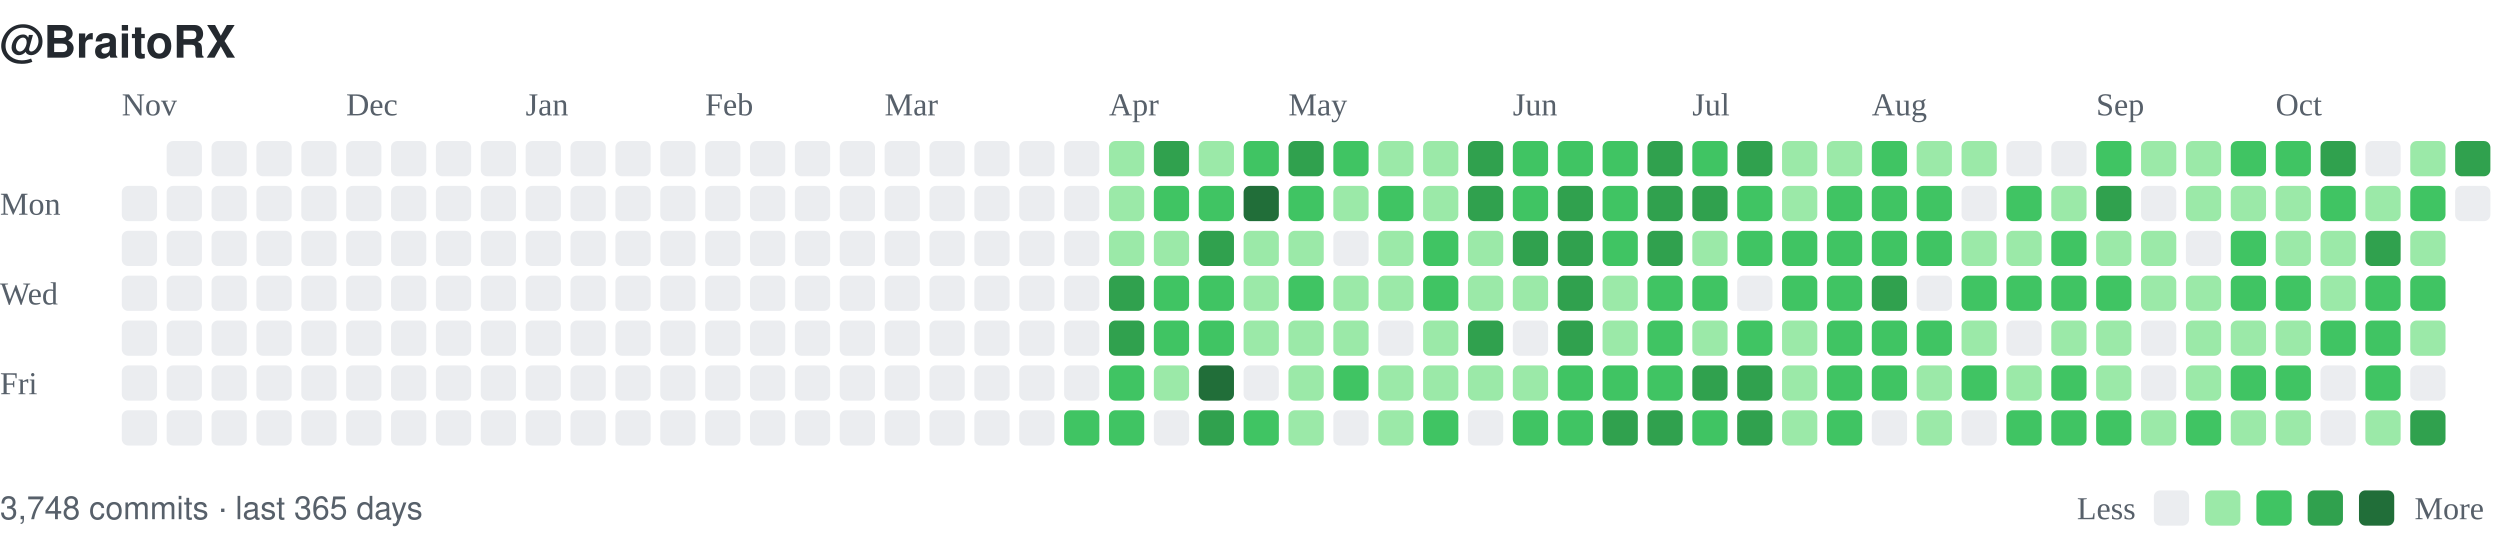
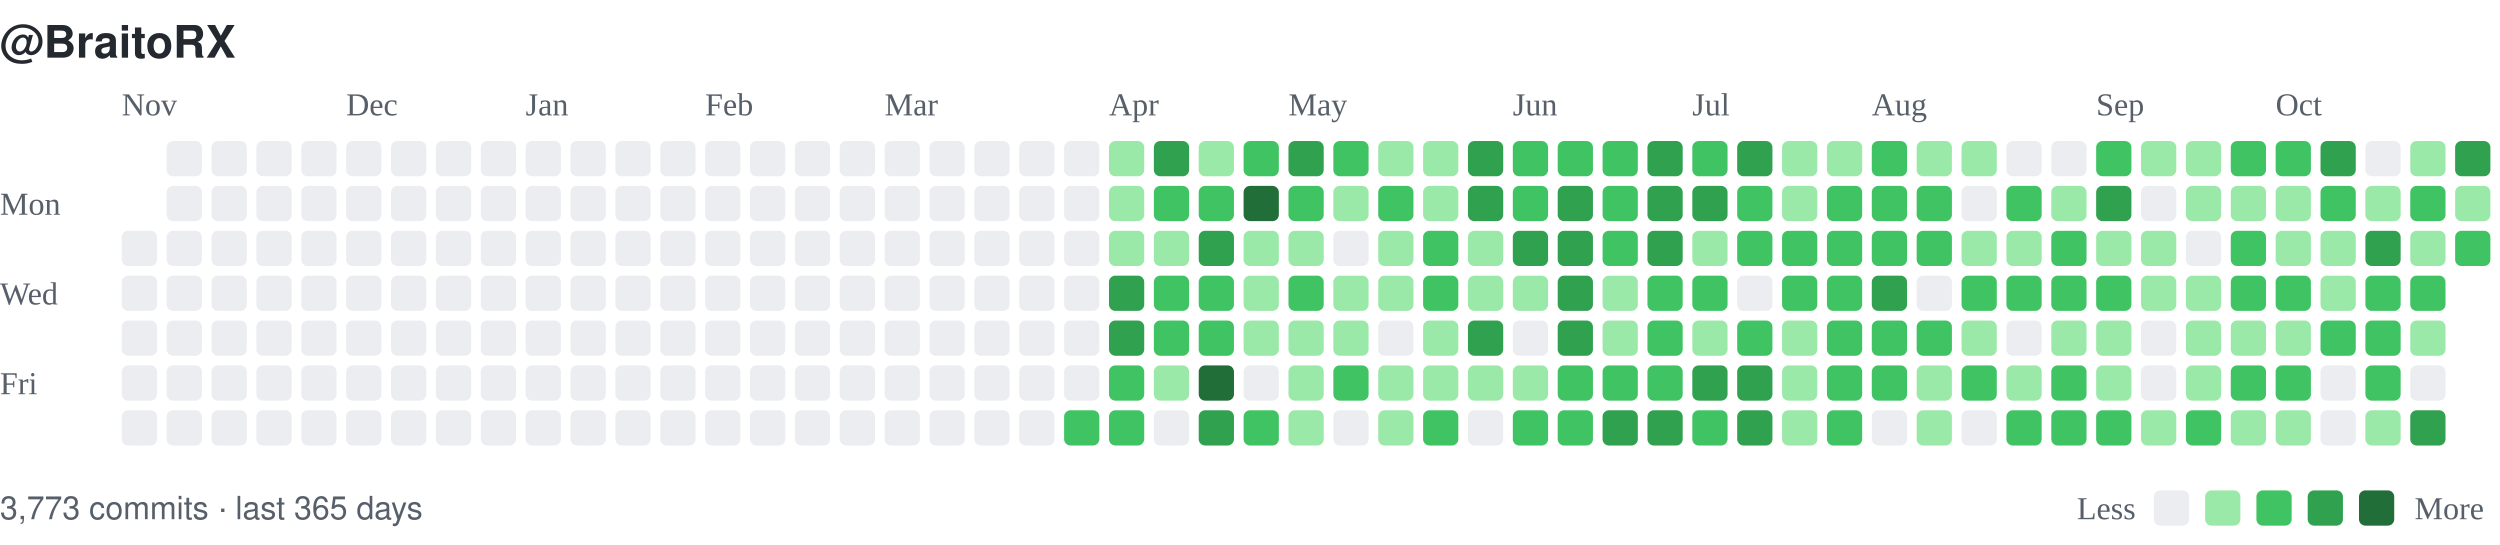
<svg xmlns="http://www.w3.org/2000/svg" width="780" height="170" viewBox="0 0 780 170" role="img">
  <text x="0" y="18" font-size="14" font-weight="600" fill="#24292f" font-family="ui-sans-serif,-apple-system,Segoe UI,Helvetica,Arial,sans-serif">@BraitoRX</text>
  <text x="0" y="67" font-size="10" fill="#57606a">Mon</text>
  <text x="0" y="95" font-size="10" fill="#57606a">Wed</text>
  <text x="0" y="123" font-size="10" fill="#57606a">Fri</text>
  <text x="38" y="36" font-size="10" fill="#57606a">Nov</text>
-   <rect x="38" y="58" width="11" height="11" rx="2" fill="#ebedf0" />
  <rect x="38" y="72" width="11" height="11" rx="2" fill="#ebedf0" />
  <rect x="38" y="86" width="11" height="11" rx="2" fill="#ebedf0" />
  <rect x="38" y="100" width="11" height="11" rx="2" fill="#ebedf0" />
  <rect x="38" y="114" width="11" height="11" rx="2" fill="#ebedf0" />
  <rect x="38" y="128" width="11" height="11" rx="2" fill="#ebedf0" />
  <rect x="52" y="44" width="11" height="11" rx="2" fill="#ebedf0" />
  <rect x="52" y="58" width="11" height="11" rx="2" fill="#ebedf0" />
  <rect x="52" y="72" width="11" height="11" rx="2" fill="#ebedf0" />
  <rect x="52" y="86" width="11" height="11" rx="2" fill="#ebedf0" />
  <rect x="52" y="100" width="11" height="11" rx="2" fill="#ebedf0" />
  <rect x="52" y="114" width="11" height="11" rx="2" fill="#ebedf0" />
  <rect x="52" y="128" width="11" height="11" rx="2" fill="#ebedf0" />
  <rect x="66" y="44" width="11" height="11" rx="2" fill="#ebedf0" />
  <rect x="66" y="58" width="11" height="11" rx="2" fill="#ebedf0" />
  <rect x="66" y="72" width="11" height="11" rx="2" fill="#ebedf0" />
  <rect x="66" y="86" width="11" height="11" rx="2" fill="#ebedf0" />
  <rect x="66" y="100" width="11" height="11" rx="2" fill="#ebedf0" />
  <rect x="66" y="114" width="11" height="11" rx="2" fill="#ebedf0" />
  <rect x="66" y="128" width="11" height="11" rx="2" fill="#ebedf0" />
  <rect x="80" y="44" width="11" height="11" rx="2" fill="#ebedf0" />
  <rect x="80" y="58" width="11" height="11" rx="2" fill="#ebedf0" />
  <rect x="80" y="72" width="11" height="11" rx="2" fill="#ebedf0" />
  <rect x="80" y="86" width="11" height="11" rx="2" fill="#ebedf0" />
  <rect x="80" y="100" width="11" height="11" rx="2" fill="#ebedf0" />
  <rect x="80" y="114" width="11" height="11" rx="2" fill="#ebedf0" />
  <rect x="80" y="128" width="11" height="11" rx="2" fill="#ebedf0" />
  <rect x="94" y="44" width="11" height="11" rx="2" fill="#ebedf0" />
  <rect x="94" y="58" width="11" height="11" rx="2" fill="#ebedf0" />
  <rect x="94" y="72" width="11" height="11" rx="2" fill="#ebedf0" />
  <rect x="94" y="86" width="11" height="11" rx="2" fill="#ebedf0" />
  <rect x="94" y="100" width="11" height="11" rx="2" fill="#ebedf0" />
  <rect x="94" y="114" width="11" height="11" rx="2" fill="#ebedf0" />
  <rect x="94" y="128" width="11" height="11" rx="2" fill="#ebedf0" />
  <text x="108" y="36" font-size="10" fill="#57606a">Dec</text>
  <rect x="108" y="44" width="11" height="11" rx="2" fill="#ebedf0" />
  <rect x="108" y="58" width="11" height="11" rx="2" fill="#ebedf0" />
  <rect x="108" y="72" width="11" height="11" rx="2" fill="#ebedf0" />
  <rect x="108" y="86" width="11" height="11" rx="2" fill="#ebedf0" />
  <rect x="108" y="100" width="11" height="11" rx="2" fill="#ebedf0" />
  <rect x="108" y="114" width="11" height="11" rx="2" fill="#ebedf0" />
  <rect x="108" y="128" width="11" height="11" rx="2" fill="#ebedf0" />
  <rect x="122" y="44" width="11" height="11" rx="2" fill="#ebedf0" />
  <rect x="122" y="58" width="11" height="11" rx="2" fill="#ebedf0" />
  <rect x="122" y="72" width="11" height="11" rx="2" fill="#ebedf0" />
  <rect x="122" y="86" width="11" height="11" rx="2" fill="#ebedf0" />
  <rect x="122" y="100" width="11" height="11" rx="2" fill="#ebedf0" />
  <rect x="122" y="114" width="11" height="11" rx="2" fill="#ebedf0" />
  <rect x="122" y="128" width="11" height="11" rx="2" fill="#ebedf0" />
  <rect x="136" y="44" width="11" height="11" rx="2" fill="#ebedf0" />
  <rect x="136" y="58" width="11" height="11" rx="2" fill="#ebedf0" />
  <rect x="136" y="72" width="11" height="11" rx="2" fill="#ebedf0" />
  <rect x="136" y="86" width="11" height="11" rx="2" fill="#ebedf0" />
  <rect x="136" y="100" width="11" height="11" rx="2" fill="#ebedf0" />
  <rect x="136" y="114" width="11" height="11" rx="2" fill="#ebedf0" />
  <rect x="136" y="128" width="11" height="11" rx="2" fill="#ebedf0" />
  <rect x="150" y="44" width="11" height="11" rx="2" fill="#ebedf0" />
  <rect x="150" y="58" width="11" height="11" rx="2" fill="#ebedf0" />
  <rect x="150" y="72" width="11" height="11" rx="2" fill="#ebedf0" />
  <rect x="150" y="86" width="11" height="11" rx="2" fill="#ebedf0" />
  <rect x="150" y="100" width="11" height="11" rx="2" fill="#ebedf0" />
  <rect x="150" y="114" width="11" height="11" rx="2" fill="#ebedf0" />
  <rect x="150" y="128" width="11" height="11" rx="2" fill="#ebedf0" />
  <text x="164" y="36" font-size="10" fill="#57606a">Jan</text>
  <rect x="164" y="44" width="11" height="11" rx="2" fill="#ebedf0" />
  <rect x="164" y="58" width="11" height="11" rx="2" fill="#ebedf0" />
  <rect x="164" y="72" width="11" height="11" rx="2" fill="#ebedf0" />
  <rect x="164" y="86" width="11" height="11" rx="2" fill="#ebedf0" />
  <rect x="164" y="100" width="11" height="11" rx="2" fill="#ebedf0" />
  <rect x="164" y="114" width="11" height="11" rx="2" fill="#ebedf0" />
  <rect x="164" y="128" width="11" height="11" rx="2" fill="#ebedf0" />
  <rect x="178" y="44" width="11" height="11" rx="2" fill="#ebedf0" />
  <rect x="178" y="58" width="11" height="11" rx="2" fill="#ebedf0" />
  <rect x="178" y="72" width="11" height="11" rx="2" fill="#ebedf0" />
  <rect x="178" y="86" width="11" height="11" rx="2" fill="#ebedf0" />
  <rect x="178" y="100" width="11" height="11" rx="2" fill="#ebedf0" />
  <rect x="178" y="114" width="11" height="11" rx="2" fill="#ebedf0" />
  <rect x="178" y="128" width="11" height="11" rx="2" fill="#ebedf0" />
  <rect x="192" y="44" width="11" height="11" rx="2" fill="#ebedf0" />
  <rect x="192" y="58" width="11" height="11" rx="2" fill="#ebedf0" />
  <rect x="192" y="72" width="11" height="11" rx="2" fill="#ebedf0" />
  <rect x="192" y="86" width="11" height="11" rx="2" fill="#ebedf0" />
  <rect x="192" y="100" width="11" height="11" rx="2" fill="#ebedf0" />
  <rect x="192" y="114" width="11" height="11" rx="2" fill="#ebedf0" />
  <rect x="192" y="128" width="11" height="11" rx="2" fill="#ebedf0" />
  <rect x="206" y="44" width="11" height="11" rx="2" fill="#ebedf0" />
  <rect x="206" y="58" width="11" height="11" rx="2" fill="#ebedf0" />
  <rect x="206" y="72" width="11" height="11" rx="2" fill="#ebedf0" />
  <rect x="206" y="86" width="11" height="11" rx="2" fill="#ebedf0" />
  <rect x="206" y="100" width="11" height="11" rx="2" fill="#ebedf0" />
  <rect x="206" y="114" width="11" height="11" rx="2" fill="#ebedf0" />
  <rect x="206" y="128" width="11" height="11" rx="2" fill="#ebedf0" />
  <text x="220" y="36" font-size="10" fill="#57606a">Feb</text>
  <rect x="220" y="44" width="11" height="11" rx="2" fill="#ebedf0" />
  <rect x="220" y="58" width="11" height="11" rx="2" fill="#ebedf0" />
  <rect x="220" y="72" width="11" height="11" rx="2" fill="#ebedf0" />
  <rect x="220" y="86" width="11" height="11" rx="2" fill="#ebedf0" />
  <rect x="220" y="100" width="11" height="11" rx="2" fill="#ebedf0" />
  <rect x="220" y="114" width="11" height="11" rx="2" fill="#ebedf0" />
  <rect x="220" y="128" width="11" height="11" rx="2" fill="#ebedf0" />
  <rect x="234" y="44" width="11" height="11" rx="2" fill="#ebedf0" />
  <rect x="234" y="58" width="11" height="11" rx="2" fill="#ebedf0" />
  <rect x="234" y="72" width="11" height="11" rx="2" fill="#ebedf0" />
  <rect x="234" y="86" width="11" height="11" rx="2" fill="#ebedf0" />
  <rect x="234" y="100" width="11" height="11" rx="2" fill="#ebedf0" />
  <rect x="234" y="114" width="11" height="11" rx="2" fill="#ebedf0" />
  <rect x="234" y="128" width="11" height="11" rx="2" fill="#ebedf0" />
  <rect x="248" y="44" width="11" height="11" rx="2" fill="#ebedf0" />
  <rect x="248" y="58" width="11" height="11" rx="2" fill="#ebedf0" />
  <rect x="248" y="72" width="11" height="11" rx="2" fill="#ebedf0" />
  <rect x="248" y="86" width="11" height="11" rx="2" fill="#ebedf0" />
  <rect x="248" y="100" width="11" height="11" rx="2" fill="#ebedf0" />
  <rect x="248" y="114" width="11" height="11" rx="2" fill="#ebedf0" />
  <rect x="248" y="128" width="11" height="11" rx="2" fill="#ebedf0" />
  <rect x="262" y="44" width="11" height="11" rx="2" fill="#ebedf0" />
  <rect x="262" y="58" width="11" height="11" rx="2" fill="#ebedf0" />
  <rect x="262" y="72" width="11" height="11" rx="2" fill="#ebedf0" />
  <rect x="262" y="86" width="11" height="11" rx="2" fill="#ebedf0" />
  <rect x="262" y="100" width="11" height="11" rx="2" fill="#ebedf0" />
  <rect x="262" y="114" width="11" height="11" rx="2" fill="#ebedf0" />
  <rect x="262" y="128" width="11" height="11" rx="2" fill="#ebedf0" />
  <text x="276" y="36" font-size="10" fill="#57606a">Mar</text>
  <rect x="276" y="44" width="11" height="11" rx="2" fill="#ebedf0" />
  <rect x="276" y="58" width="11" height="11" rx="2" fill="#ebedf0" />
  <rect x="276" y="72" width="11" height="11" rx="2" fill="#ebedf0" />
  <rect x="276" y="86" width="11" height="11" rx="2" fill="#ebedf0" />
  <rect x="276" y="100" width="11" height="11" rx="2" fill="#ebedf0" />
  <rect x="276" y="114" width="11" height="11" rx="2" fill="#ebedf0" />
  <rect x="276" y="128" width="11" height="11" rx="2" fill="#ebedf0" />
  <rect x="290" y="44" width="11" height="11" rx="2" fill="#ebedf0" />
  <rect x="290" y="58" width="11" height="11" rx="2" fill="#ebedf0" />
  <rect x="290" y="72" width="11" height="11" rx="2" fill="#ebedf0" />
  <rect x="290" y="86" width="11" height="11" rx="2" fill="#ebedf0" />
  <rect x="290" y="100" width="11" height="11" rx="2" fill="#ebedf0" />
  <rect x="290" y="114" width="11" height="11" rx="2" fill="#ebedf0" />
  <rect x="290" y="128" width="11" height="11" rx="2" fill="#ebedf0" />
  <rect x="304" y="44" width="11" height="11" rx="2" fill="#ebedf0" />
  <rect x="304" y="58" width="11" height="11" rx="2" fill="#ebedf0" />
  <rect x="304" y="72" width="11" height="11" rx="2" fill="#ebedf0" />
  <rect x="304" y="86" width="11" height="11" rx="2" fill="#ebedf0" />
  <rect x="304" y="100" width="11" height="11" rx="2" fill="#ebedf0" />
  <rect x="304" y="114" width="11" height="11" rx="2" fill="#ebedf0" />
  <rect x="304" y="128" width="11" height="11" rx="2" fill="#ebedf0" />
  <rect x="318" y="44" width="11" height="11" rx="2" fill="#ebedf0" />
  <rect x="318" y="58" width="11" height="11" rx="2" fill="#ebedf0" />
  <rect x="318" y="72" width="11" height="11" rx="2" fill="#ebedf0" />
  <rect x="318" y="86" width="11" height="11" rx="2" fill="#ebedf0" />
  <rect x="318" y="100" width="11" height="11" rx="2" fill="#ebedf0" />
  <rect x="318" y="114" width="11" height="11" rx="2" fill="#ebedf0" />
  <rect x="318" y="128" width="11" height="11" rx="2" fill="#ebedf0" />
  <rect x="332" y="44" width="11" height="11" rx="2" fill="#ebedf0" />
  <rect x="332" y="58" width="11" height="11" rx="2" fill="#ebedf0" />
  <rect x="332" y="72" width="11" height="11" rx="2" fill="#ebedf0" />
  <rect x="332" y="86" width="11" height="11" rx="2" fill="#ebedf0" />
  <rect x="332" y="100" width="11" height="11" rx="2" fill="#ebedf0" />
  <rect x="332" y="114" width="11" height="11" rx="2" fill="#ebedf0" />
  <rect x="332" y="128" width="11" height="11" rx="2" fill="#40c463" />
  <text x="346" y="36" font-size="10" fill="#57606a">Apr</text>
  <rect x="346" y="44" width="11" height="11" rx="2" fill="#9be9a8" />
  <rect x="346" y="58" width="11" height="11" rx="2" fill="#9be9a8" />
  <rect x="346" y="72" width="11" height="11" rx="2" fill="#9be9a8" />
  <rect x="346" y="86" width="11" height="11" rx="2" fill="#30a14e" />
  <rect x="346" y="100" width="11" height="11" rx="2" fill="#30a14e" />
  <rect x="346" y="114" width="11" height="11" rx="2" fill="#40c463" />
  <rect x="346" y="128" width="11" height="11" rx="2" fill="#40c463" />
  <rect x="360" y="44" width="11" height="11" rx="2" fill="#30a14e" />
  <rect x="360" y="58" width="11" height="11" rx="2" fill="#40c463" />
  <rect x="360" y="72" width="11" height="11" rx="2" fill="#9be9a8" />
  <rect x="360" y="86" width="11" height="11" rx="2" fill="#40c463" />
  <rect x="360" y="100" width="11" height="11" rx="2" fill="#40c463" />
  <rect x="360" y="114" width="11" height="11" rx="2" fill="#9be9a8" />
  <rect x="360" y="128" width="11" height="11" rx="2" fill="#ebedf0" />
  <rect x="374" y="44" width="11" height="11" rx="2" fill="#9be9a8" />
  <rect x="374" y="58" width="11" height="11" rx="2" fill="#40c463" />
  <rect x="374" y="72" width="11" height="11" rx="2" fill="#30a14e" />
  <rect x="374" y="86" width="11" height="11" rx="2" fill="#40c463" />
  <rect x="374" y="100" width="11" height="11" rx="2" fill="#40c463" />
  <rect x="374" y="114" width="11" height="11" rx="2" fill="#216e39" />
  <rect x="374" y="128" width="11" height="11" rx="2" fill="#30a14e" />
  <rect x="388" y="44" width="11" height="11" rx="2" fill="#40c463" />
  <rect x="388" y="58" width="11" height="11" rx="2" fill="#216e39" />
  <rect x="388" y="72" width="11" height="11" rx="2" fill="#9be9a8" />
  <rect x="388" y="86" width="11" height="11" rx="2" fill="#9be9a8" />
  <rect x="388" y="100" width="11" height="11" rx="2" fill="#9be9a8" />
  <rect x="388" y="114" width="11" height="11" rx="2" fill="#ebedf0" />
  <rect x="388" y="128" width="11" height="11" rx="2" fill="#40c463" />
  <text x="402" y="36" font-size="10" fill="#57606a">May</text>
  <rect x="402" y="44" width="11" height="11" rx="2" fill="#30a14e" />
  <rect x="402" y="58" width="11" height="11" rx="2" fill="#40c463" />
  <rect x="402" y="72" width="11" height="11" rx="2" fill="#9be9a8" />
  <rect x="402" y="86" width="11" height="11" rx="2" fill="#40c463" />
  <rect x="402" y="100" width="11" height="11" rx="2" fill="#9be9a8" />
  <rect x="402" y="114" width="11" height="11" rx="2" fill="#9be9a8" />
  <rect x="402" y="128" width="11" height="11" rx="2" fill="#9be9a8" />
  <rect x="416" y="44" width="11" height="11" rx="2" fill="#40c463" />
  <rect x="416" y="58" width="11" height="11" rx="2" fill="#9be9a8" />
  <rect x="416" y="72" width="11" height="11" rx="2" fill="#ebedf0" />
  <rect x="416" y="86" width="11" height="11" rx="2" fill="#9be9a8" />
  <rect x="416" y="100" width="11" height="11" rx="2" fill="#9be9a8" />
  <rect x="416" y="114" width="11" height="11" rx="2" fill="#40c463" />
  <rect x="416" y="128" width="11" height="11" rx="2" fill="#ebedf0" />
  <rect x="430" y="44" width="11" height="11" rx="2" fill="#9be9a8" />
  <rect x="430" y="58" width="11" height="11" rx="2" fill="#40c463" />
  <rect x="430" y="72" width="11" height="11" rx="2" fill="#9be9a8" />
  <rect x="430" y="86" width="11" height="11" rx="2" fill="#9be9a8" />
  <rect x="430" y="100" width="11" height="11" rx="2" fill="#ebedf0" />
  <rect x="430" y="114" width="11" height="11" rx="2" fill="#9be9a8" />
  <rect x="430" y="128" width="11" height="11" rx="2" fill="#9be9a8" />
  <rect x="444" y="44" width="11" height="11" rx="2" fill="#9be9a8" />
  <rect x="444" y="58" width="11" height="11" rx="2" fill="#9be9a8" />
  <rect x="444" y="72" width="11" height="11" rx="2" fill="#40c463" />
  <rect x="444" y="86" width="11" height="11" rx="2" fill="#40c463" />
  <rect x="444" y="100" width="11" height="11" rx="2" fill="#9be9a8" />
  <rect x="444" y="114" width="11" height="11" rx="2" fill="#9be9a8" />
  <rect x="444" y="128" width="11" height="11" rx="2" fill="#40c463" />
  <rect x="458" y="44" width="11" height="11" rx="2" fill="#30a14e" />
  <rect x="458" y="58" width="11" height="11" rx="2" fill="#30a14e" />
  <rect x="458" y="72" width="11" height="11" rx="2" fill="#9be9a8" />
  <rect x="458" y="86" width="11" height="11" rx="2" fill="#9be9a8" />
  <rect x="458" y="100" width="11" height="11" rx="2" fill="#30a14e" />
  <rect x="458" y="114" width="11" height="11" rx="2" fill="#9be9a8" />
  <rect x="458" y="128" width="11" height="11" rx="2" fill="#ebedf0" />
  <text x="472" y="36" font-size="10" fill="#57606a">Jun</text>
  <rect x="472" y="44" width="11" height="11" rx="2" fill="#40c463" />
  <rect x="472" y="58" width="11" height="11" rx="2" fill="#40c463" />
  <rect x="472" y="72" width="11" height="11" rx="2" fill="#30a14e" />
  <rect x="472" y="86" width="11" height="11" rx="2" fill="#9be9a8" />
  <rect x="472" y="100" width="11" height="11" rx="2" fill="#ebedf0" />
  <rect x="472" y="114" width="11" height="11" rx="2" fill="#9be9a8" />
  <rect x="472" y="128" width="11" height="11" rx="2" fill="#40c463" />
  <rect x="486" y="44" width="11" height="11" rx="2" fill="#40c463" />
  <rect x="486" y="58" width="11" height="11" rx="2" fill="#30a14e" />
  <rect x="486" y="72" width="11" height="11" rx="2" fill="#30a14e" />
  <rect x="486" y="86" width="11" height="11" rx="2" fill="#30a14e" />
  <rect x="486" y="100" width="11" height="11" rx="2" fill="#30a14e" />
  <rect x="486" y="114" width="11" height="11" rx="2" fill="#40c463" />
  <rect x="486" y="128" width="11" height="11" rx="2" fill="#40c463" />
  <rect x="500" y="44" width="11" height="11" rx="2" fill="#40c463" />
  <rect x="500" y="58" width="11" height="11" rx="2" fill="#40c463" />
  <rect x="500" y="72" width="11" height="11" rx="2" fill="#40c463" />
  <rect x="500" y="86" width="11" height="11" rx="2" fill="#9be9a8" />
  <rect x="500" y="100" width="11" height="11" rx="2" fill="#9be9a8" />
  <rect x="500" y="114" width="11" height="11" rx="2" fill="#40c463" />
  <rect x="500" y="128" width="11" height="11" rx="2" fill="#30a14e" />
  <rect x="514" y="44" width="11" height="11" rx="2" fill="#30a14e" />
  <rect x="514" y="58" width="11" height="11" rx="2" fill="#30a14e" />
  <rect x="514" y="72" width="11" height="11" rx="2" fill="#30a14e" />
  <rect x="514" y="86" width="11" height="11" rx="2" fill="#40c463" />
  <rect x="514" y="100" width="11" height="11" rx="2" fill="#40c463" />
  <rect x="514" y="114" width="11" height="11" rx="2" fill="#40c463" />
  <rect x="514" y="128" width="11" height="11" rx="2" fill="#30a14e" />
  <text x="528" y="36" font-size="10" fill="#57606a">Jul</text>
  <rect x="528" y="44" width="11" height="11" rx="2" fill="#40c463" />
  <rect x="528" y="58" width="11" height="11" rx="2" fill="#30a14e" />
  <rect x="528" y="72" width="11" height="11" rx="2" fill="#9be9a8" />
  <rect x="528" y="86" width="11" height="11" rx="2" fill="#40c463" />
  <rect x="528" y="100" width="11" height="11" rx="2" fill="#9be9a8" />
  <rect x="528" y="114" width="11" height="11" rx="2" fill="#30a14e" />
  <rect x="528" y="128" width="11" height="11" rx="2" fill="#40c463" />
  <rect x="542" y="44" width="11" height="11" rx="2" fill="#30a14e" />
  <rect x="542" y="58" width="11" height="11" rx="2" fill="#40c463" />
  <rect x="542" y="72" width="11" height="11" rx="2" fill="#40c463" />
  <rect x="542" y="86" width="11" height="11" rx="2" fill="#ebedf0" />
  <rect x="542" y="100" width="11" height="11" rx="2" fill="#40c463" />
  <rect x="542" y="114" width="11" height="11" rx="2" fill="#30a14e" />
  <rect x="542" y="128" width="11" height="11" rx="2" fill="#30a14e" />
  <rect x="556" y="44" width="11" height="11" rx="2" fill="#9be9a8" />
  <rect x="556" y="58" width="11" height="11" rx="2" fill="#9be9a8" />
  <rect x="556" y="72" width="11" height="11" rx="2" fill="#40c463" />
  <rect x="556" y="86" width="11" height="11" rx="2" fill="#40c463" />
  <rect x="556" y="100" width="11" height="11" rx="2" fill="#9be9a8" />
  <rect x="556" y="114" width="11" height="11" rx="2" fill="#9be9a8" />
  <rect x="556" y="128" width="11" height="11" rx="2" fill="#9be9a8" />
  <rect x="570" y="44" width="11" height="11" rx="2" fill="#9be9a8" />
  <rect x="570" y="58" width="11" height="11" rx="2" fill="#40c463" />
  <rect x="570" y="72" width="11" height="11" rx="2" fill="#40c463" />
  <rect x="570" y="86" width="11" height="11" rx="2" fill="#40c463" />
  <rect x="570" y="100" width="11" height="11" rx="2" fill="#40c463" />
  <rect x="570" y="114" width="11" height="11" rx="2" fill="#40c463" />
  <rect x="570" y="128" width="11" height="11" rx="2" fill="#40c463" />
  <text x="584" y="36" font-size="10" fill="#57606a">Aug</text>
  <rect x="584" y="44" width="11" height="11" rx="2" fill="#40c463" />
  <rect x="584" y="58" width="11" height="11" rx="2" fill="#40c463" />
  <rect x="584" y="72" width="11" height="11" rx="2" fill="#40c463" />
  <rect x="584" y="86" width="11" height="11" rx="2" fill="#30a14e" />
  <rect x="584" y="100" width="11" height="11" rx="2" fill="#40c463" />
  <rect x="584" y="114" width="11" height="11" rx="2" fill="#40c463" />
  <rect x="584" y="128" width="11" height="11" rx="2" fill="#ebedf0" />
  <rect x="598" y="44" width="11" height="11" rx="2" fill="#9be9a8" />
  <rect x="598" y="58" width="11" height="11" rx="2" fill="#40c463" />
  <rect x="598" y="72" width="11" height="11" rx="2" fill="#40c463" />
  <rect x="598" y="86" width="11" height="11" rx="2" fill="#ebedf0" />
  <rect x="598" y="100" width="11" height="11" rx="2" fill="#40c463" />
  <rect x="598" y="114" width="11" height="11" rx="2" fill="#9be9a8" />
  <rect x="598" y="128" width="11" height="11" rx="2" fill="#9be9a8" />
  <rect x="612" y="44" width="11" height="11" rx="2" fill="#9be9a8" />
  <rect x="612" y="58" width="11" height="11" rx="2" fill="#ebedf0" />
  <rect x="612" y="72" width="11" height="11" rx="2" fill="#9be9a8" />
  <rect x="612" y="86" width="11" height="11" rx="2" fill="#40c463" />
  <rect x="612" y="100" width="11" height="11" rx="2" fill="#9be9a8" />
  <rect x="612" y="114" width="11" height="11" rx="2" fill="#40c463" />
  <rect x="612" y="128" width="11" height="11" rx="2" fill="#ebedf0" />
  <rect x="626" y="44" width="11" height="11" rx="2" fill="#ebedf0" />
  <rect x="626" y="58" width="11" height="11" rx="2" fill="#40c463" />
  <rect x="626" y="72" width="11" height="11" rx="2" fill="#9be9a8" />
  <rect x="626" y="86" width="11" height="11" rx="2" fill="#40c463" />
  <rect x="626" y="100" width="11" height="11" rx="2" fill="#ebedf0" />
  <rect x="626" y="114" width="11" height="11" rx="2" fill="#9be9a8" />
  <rect x="626" y="128" width="11" height="11" rx="2" fill="#40c463" />
  <rect x="640" y="44" width="11" height="11" rx="2" fill="#ebedf0" />
  <rect x="640" y="58" width="11" height="11" rx="2" fill="#9be9a8" />
  <rect x="640" y="72" width="11" height="11" rx="2" fill="#40c463" />
  <rect x="640" y="86" width="11" height="11" rx="2" fill="#40c463" />
  <rect x="640" y="100" width="11" height="11" rx="2" fill="#9be9a8" />
  <rect x="640" y="114" width="11" height="11" rx="2" fill="#40c463" />
  <rect x="640" y="128" width="11" height="11" rx="2" fill="#40c463" />
  <text x="654" y="36" font-size="10" fill="#57606a">Sep</text>
  <rect x="654" y="44" width="11" height="11" rx="2" fill="#40c463" />
  <rect x="654" y="58" width="11" height="11" rx="2" fill="#30a14e" />
  <rect x="654" y="72" width="11" height="11" rx="2" fill="#9be9a8" />
  <rect x="654" y="86" width="11" height="11" rx="2" fill="#40c463" />
  <rect x="654" y="100" width="11" height="11" rx="2" fill="#9be9a8" />
  <rect x="654" y="114" width="11" height="11" rx="2" fill="#9be9a8" />
  <rect x="654" y="128" width="11" height="11" rx="2" fill="#40c463" />
  <rect x="668" y="44" width="11" height="11" rx="2" fill="#9be9a8" />
  <rect x="668" y="58" width="11" height="11" rx="2" fill="#ebedf0" />
  <rect x="668" y="72" width="11" height="11" rx="2" fill="#9be9a8" />
  <rect x="668" y="86" width="11" height="11" rx="2" fill="#9be9a8" />
  <rect x="668" y="100" width="11" height="11" rx="2" fill="#ebedf0" />
  <rect x="668" y="114" width="11" height="11" rx="2" fill="#ebedf0" />
  <rect x="668" y="128" width="11" height="11" rx="2" fill="#9be9a8" />
  <rect x="682" y="44" width="11" height="11" rx="2" fill="#9be9a8" />
  <rect x="682" y="58" width="11" height="11" rx="2" fill="#9be9a8" />
  <rect x="682" y="72" width="11" height="11" rx="2" fill="#ebedf0" />
  <rect x="682" y="86" width="11" height="11" rx="2" fill="#9be9a8" />
  <rect x="682" y="100" width="11" height="11" rx="2" fill="#9be9a8" />
  <rect x="682" y="114" width="11" height="11" rx="2" fill="#9be9a8" />
  <rect x="682" y="128" width="11" height="11" rx="2" fill="#40c463" />
  <rect x="696" y="44" width="11" height="11" rx="2" fill="#40c463" />
  <rect x="696" y="58" width="11" height="11" rx="2" fill="#9be9a8" />
  <rect x="696" y="72" width="11" height="11" rx="2" fill="#40c463" />
  <rect x="696" y="86" width="11" height="11" rx="2" fill="#40c463" />
  <rect x="696" y="100" width="11" height="11" rx="2" fill="#9be9a8" />
  <rect x="696" y="114" width="11" height="11" rx="2" fill="#40c463" />
  <rect x="696" y="128" width="11" height="11" rx="2" fill="#9be9a8" />
  <text x="710" y="36" font-size="10" fill="#57606a">Oct</text>
  <rect x="710" y="44" width="11" height="11" rx="2" fill="#40c463" />
  <rect x="710" y="58" width="11" height="11" rx="2" fill="#9be9a8" />
  <rect x="710" y="72" width="11" height="11" rx="2" fill="#9be9a8" />
  <rect x="710" y="86" width="11" height="11" rx="2" fill="#40c463" />
  <rect x="710" y="100" width="11" height="11" rx="2" fill="#9be9a8" />
  <rect x="710" y="114" width="11" height="11" rx="2" fill="#40c463" />
  <rect x="710" y="128" width="11" height="11" rx="2" fill="#9be9a8" />
  <rect x="724" y="44" width="11" height="11" rx="2" fill="#30a14e" />
  <rect x="724" y="58" width="11" height="11" rx="2" fill="#40c463" />
  <rect x="724" y="72" width="11" height="11" rx="2" fill="#9be9a8" />
  <rect x="724" y="86" width="11" height="11" rx="2" fill="#9be9a8" />
  <rect x="724" y="100" width="11" height="11" rx="2" fill="#40c463" />
  <rect x="724" y="114" width="11" height="11" rx="2" fill="#ebedf0" />
  <rect x="724" y="128" width="11" height="11" rx="2" fill="#ebedf0" />
  <rect x="738" y="44" width="11" height="11" rx="2" fill="#ebedf0" />
  <rect x="738" y="58" width="11" height="11" rx="2" fill="#9be9a8" />
  <rect x="738" y="72" width="11" height="11" rx="2" fill="#30a14e" />
  <rect x="738" y="86" width="11" height="11" rx="2" fill="#40c463" />
  <rect x="738" y="100" width="11" height="11" rx="2" fill="#40c463" />
  <rect x="738" y="114" width="11" height="11" rx="2" fill="#40c463" />
  <rect x="738" y="128" width="11" height="11" rx="2" fill="#9be9a8" />
  <rect x="752" y="44" width="11" height="11" rx="2" fill="#9be9a8" />
  <rect x="752" y="58" width="11" height="11" rx="2" fill="#40c463" />
  <rect x="752" y="72" width="11" height="11" rx="2" fill="#9be9a8" />
  <rect x="752" y="86" width="11" height="11" rx="2" fill="#40c463" />
  <rect x="752" y="100" width="11" height="11" rx="2" fill="#9be9a8" />
  <rect x="752" y="114" width="11" height="11" rx="2" fill="#ebedf0" />
  <rect x="752" y="128" width="11" height="11" rx="2" fill="#30a14e" />
  <rect x="766" y="44" width="11" height="11" rx="2" fill="#30a14e" />
-   <rect x="766" y="58" width="11" height="11" rx="2" fill="#ebedf0" />
+   <rect x="766" y="58" width="11" height="11" rx="2" fill="#9be9a8" />
+   <rect x="766" y="72" width="11" height="11" rx="2" fill="#40c463" />
  <text x="648" y="162" font-size="10" fill="#57606a">Less</text>
  <rect x="672" y="153" width="11" height="11" rx="2" fill="#ebedf0" />
  <rect x="688" y="153" width="11" height="11" rx="2" fill="#9be9a8" />
  <rect x="704" y="153" width="11" height="11" rx="2" fill="#40c463" />
  <rect x="720" y="153" width="11" height="11" rx="2" fill="#30a14e" />
  <rect x="736" y="153" width="11" height="11" rx="2" fill="#216e39" />
  <text x="775" y="162" font-size="10" fill="#57606a" text-anchor="end">More</text>
-   <text x="0" y="162" font-size="10" fill="#57606a" font-family="ui-sans-serif,-apple-system,Segoe UI,Helvetica,Arial,sans-serif">3,748 commits · last 365 days</text>
+   <text x="0" y="162" font-size="10" fill="#57606a" font-family="ui-sans-serif,-apple-system,Segoe UI,Helvetica,Arial,sans-serif">3,773 commits · last 365 days</text>
</svg>
